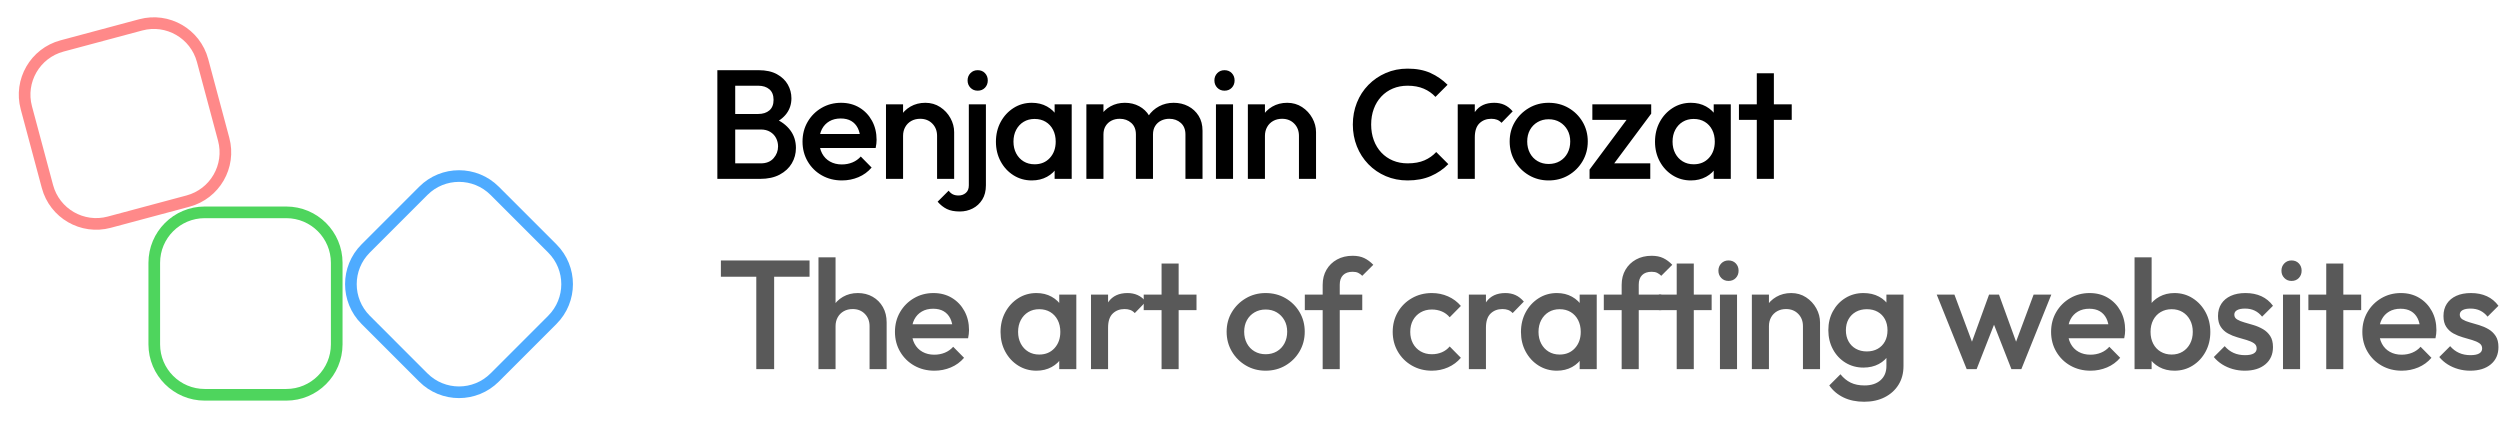
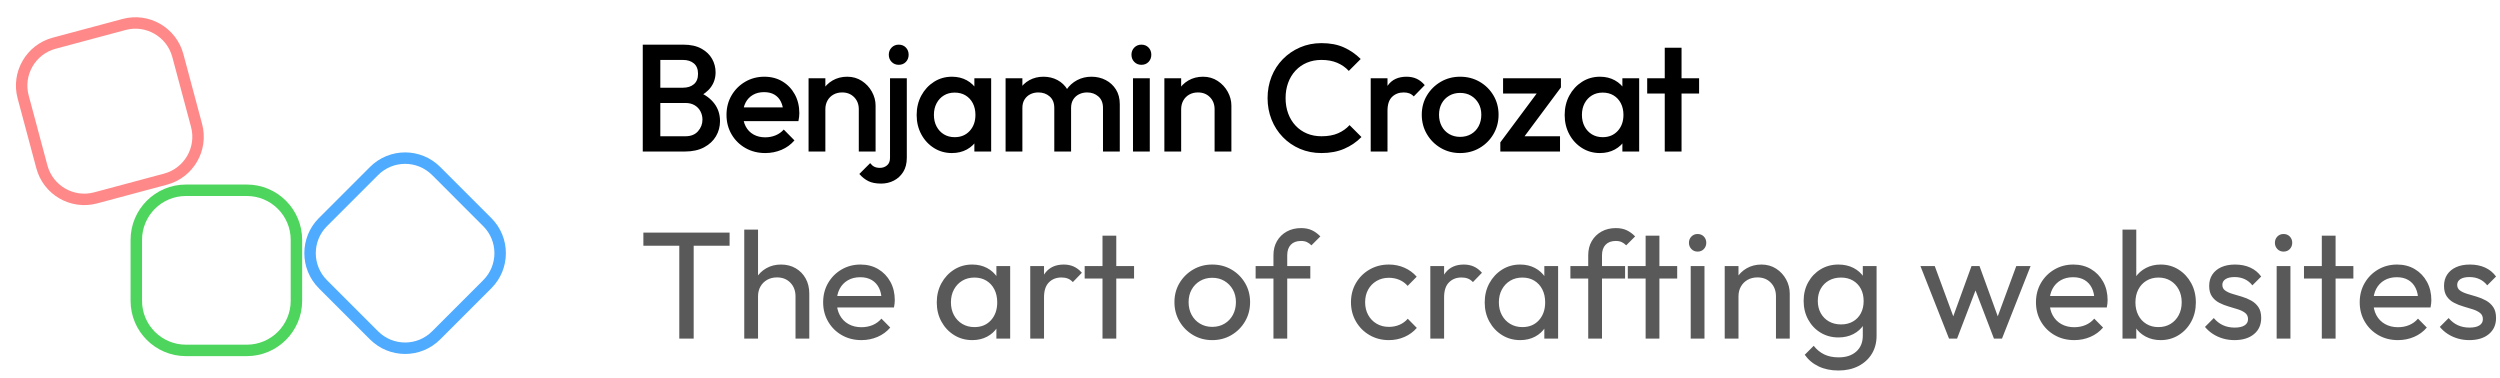
- <svg viewBox="0 0 644 110">
+ <svg xmlns="http://www.w3.org/2000/svg" viewBox="0 0 655 99">
  <g fill="none" fill-rule="evenodd">
-     <g fill="currentColor" fill-rule="nonzero" opacity=".65">
-       <path d="M194.82 95.09v-27.2h4.6v27.2h-4.6Zm-9.12-23.8v-4.2h22.84v4.2H185.7Zm38.3 23.8V84.01c0-1.28-.407-2.333-1.22-3.16-.813-.827-1.857-1.24-3.13-1.24-.867 0-1.632.187-2.295.56-.663.373-1.182.893-1.555 1.56-.373.667-.56 1.427-.56 2.28l-1.72-.96c0-1.467.32-2.767.96-3.9.64-1.133 1.525-2.027 2.656-2.68 1.131-.653 2.411-.98 3.84-.98 1.43 0 2.704.32 3.824.96 1.12.64 2 1.527 2.64 2.66.64 1.133.96 2.447.96 3.94v12.04H224Zm-13.16 0v-28.8h4.4v28.8h-4.4Zm29.86.4c-1.92 0-3.647-.433-5.18-1.3-1.533-.867-2.747-2.06-3.64-3.58-.893-1.52-1.34-3.227-1.34-5.12s.44-3.593 1.32-5.1c.88-1.507 2.073-2.7 3.58-3.58 1.507-.88 3.18-1.32 5.02-1.32 1.787 0 3.367.413 4.74 1.24s2.453 1.96 3.24 3.4 1.18 3.08 1.18 4.92c0 .32-.02.647-.06.98-.04.333-.1.7-.18 1.1h-15.76v-3.6h13.48l-1.64 1.44c-.053-1.173-.28-2.16-.68-2.96-.4-.8-.967-1.413-1.7-1.84-.733-.427-1.633-.64-2.7-.64-1.12 0-2.093.24-2.92.72-.827.48-1.467 1.153-1.92 2.02-.453.867-.68 1.9-.68 3.1 0 1.2.24 2.253.72 3.16.48.907 1.16 1.607 2.04 2.1.88.493 1.893.74 3.04.74.987 0 1.9-.173 2.74-.52.84-.347 1.553-.853 2.14-1.52l2.8 2.84c-.933 1.093-2.067 1.92-3.4 2.48s-2.747.84-4.24.84Zm26.28 0c-1.733 0-3.3-.44-4.7-1.32-1.4-.88-2.507-2.073-3.32-3.58-.813-1.507-1.22-3.193-1.22-5.06 0-1.893.407-3.593 1.22-5.1.813-1.507 1.92-2.707 3.32-3.6 1.4-.893 2.967-1.34 4.7-1.34 1.467 0 2.767.313 3.9.94 1.133.627 2.033 1.487 2.7 2.58.667 1.093 1 2.333 1 3.72v5.52c0 1.387-.327 2.627-.98 3.72-.653 1.093-1.553 1.953-2.7 2.58-1.147.627-2.453.94-3.92.94Zm.72-4.16c1.627 0 2.94-.547 3.94-1.64 1-1.093 1.5-2.493 1.5-4.2 0-1.147-.227-2.16-.68-3.04-.453-.88-1.087-1.567-1.9-2.06-.813-.493-1.767-.74-2.86-.74-1.067 0-2.007.247-2.82.74s-1.453 1.18-1.92 2.06c-.467.88-.7 1.893-.7 3.04s.233 2.16.7 3.04c.467.88 1.107 1.567 1.92 2.06s1.753.74 2.82.74Zm5.16 3.76v-5.16l.76-4.68-.76-4.64v-4.72h4.4v19.2h-4.4Zm8.18 0v-19.2h4.4v19.2h-4.4Zm4.4-10.68-1.52-.76c0-2.427.54-4.393 1.62-5.9 1.08-1.507 2.713-2.26 4.9-2.26.96 0 1.827.173 2.6.52.773.347 1.493.907 2.16 1.68l-2.88 2.96c-.347-.373-.733-.64-1.16-.8-.427-.16-.92-.24-1.48-.24-1.227 0-2.24.387-3.04 1.16-.8.773-1.2 1.987-1.2 3.64Z" />
-       <path d="M299.22 95.09v-27.2h4.4v27.2h-4.4Zm-4.6-15.2v-4h13.6v4h-13.6Zm31.4 15.6c-1.867 0-3.56-.447-5.08-1.34-1.52-.893-2.727-2.1-3.62-3.62-.893-1.52-1.34-3.213-1.34-5.08 0-1.867.447-3.547 1.34-5.04.893-1.493 2.1-2.687 3.62-3.58 1.52-.893 3.213-1.34 5.08-1.34 1.893 0 3.6.44 5.12 1.32 1.52.88 2.727 2.073 3.62 3.58.893 1.507 1.34 3.193 1.34 5.06 0 1.867-.447 3.56-1.34 5.08-.893 1.52-2.1 2.727-3.62 3.62-1.52.893-3.227 1.34-5.12 1.34Zm0-4.24c1.093 0 2.06-.247 2.9-.74.84-.493 1.493-1.18 1.96-2.06.467-.88.7-1.88.7-3s-.24-2.107-.72-2.96c-.48-.853-1.133-1.527-1.96-2.02s-1.787-.74-2.88-.74c-1.067 0-2.02.247-2.86.74-.84.493-1.493 1.167-1.96 2.02-.467.853-.7 1.84-.7 2.96 0 1.12.233 2.12.7 3 .467.88 1.12 1.567 1.96 2.06.84.493 1.793.74 2.86.74Zm14.7 3.84V73.37c0-1.467.327-2.76.98-3.88.653-1.12 1.56-2 2.72-2.64 1.16-.64 2.5-.96 4.02-.96 1.173 0 2.173.2 3 .6.827.4 1.6.973 2.32 1.72l-2.84 2.84c-.32-.32-.667-.573-1.04-.76-.373-.187-.853-.28-1.44-.28-1.067 0-1.887.287-2.46.86-.573.573-.86 1.393-.86 2.46v21.76h-4.4Zm-4.6-15.2v-4h14.8v4h-14.8Zm32.72 15.6c-1.893 0-3.607-.44-5.14-1.32-1.533-.88-2.74-2.08-3.62-3.6-.88-1.52-1.32-3.213-1.32-5.08 0-1.893.44-3.593 1.32-5.1.88-1.507 2.087-2.7 3.62-3.58 1.533-.88 3.247-1.32 5.14-1.32 1.493 0 2.887.287 4.18.86 1.293.573 2.393 1.393 3.3 2.46l-2.88 2.92c-.56-.667-1.233-1.167-2.02-1.5-.787-.333-1.647-.5-2.58-.5-1.093 0-2.06.247-2.9.74-.84.493-1.493 1.167-1.96 2.02-.467.853-.7 1.853-.7 3 0 1.12.233 2.113.7 2.98.467.867 1.12 1.547 1.96 2.04.84.493 1.807.74 2.9.74.933 0 1.793-.167 2.58-.5s1.46-.833 2.02-1.5l2.88 2.92c-.907 1.067-2.007 1.887-3.3 2.46-1.293.573-2.687.86-4.18.86Zm9.54-.4v-19.2h4.4v19.2h-4.4Zm4.4-10.68-1.52-.76c0-2.427.54-4.393 1.62-5.9 1.08-1.507 2.713-2.26 4.9-2.26.96 0 1.827.173 2.6.52.773.347 1.493.907 2.16 1.68l-2.88 2.96c-.347-.373-.733-.64-1.16-.8-.427-.16-.92-.24-1.48-.24-1.227 0-2.24.387-3.04 1.16-.8.773-1.2 1.987-1.2 3.64Zm18.26 11.08c-1.733 0-3.3-.44-4.7-1.32-1.4-.88-2.507-2.073-3.32-3.58-.813-1.507-1.22-3.193-1.22-5.06 0-1.893.407-3.593 1.22-5.1.813-1.507 1.92-2.707 3.32-3.6 1.4-.893 2.967-1.34 4.7-1.34 1.467 0 2.767.313 3.9.94 1.133.627 2.033 1.487 2.7 2.58.667 1.093 1 2.333 1 3.72v5.52c0 1.387-.327 2.627-.98 3.72-.653 1.093-1.553 1.953-2.7 2.58-1.147.627-2.453.94-3.92.94Zm.72-4.16c1.627 0 2.94-.547 3.94-1.64 1-1.093 1.5-2.493 1.5-4.2 0-1.147-.227-2.16-.68-3.04-.453-.88-1.087-1.567-1.9-2.06-.813-.493-1.767-.74-2.86-.74-1.067 0-2.007.247-2.82.74-.813.493-1.453 1.18-1.92 2.06-.467.88-.7 1.893-.7 3.04s.233 2.16.7 3.04c.467.88 1.107 1.567 1.92 2.06.813.493 1.753.74 2.82.74Zm5.16 3.76v-5.16l.76-4.68-.76-4.64v-4.72h4.4v19.2h-4.4Zm10.82 0V73.37c0-1.467.327-2.76.98-3.88.653-1.12 1.56-2 2.72-2.64 1.16-.64 2.5-.96 4.02-.96 1.173 0 2.173.2 3 .6.827.4 1.6.973 2.32 1.72l-2.84 2.84c-.32-.32-.667-.573-1.04-.76-.373-.187-.853-.28-1.44-.28-1.067 0-1.887.287-2.46.86-.573.573-.86 1.393-.86 2.46v21.76h-4.4Zm-4.6-15.2v-4h14.8v4h-14.8Z" />
-       <path d="M431.92 95.09v-27.2h4.4v27.2h-4.4Zm-4.6-15.2v-4h13.6v4h-13.6Zm15.74 15.2v-19.2h4.4v19.2h-4.4Zm2.2-22.72c-.747 0-1.367-.253-1.86-.76s-.74-1.133-.74-1.88.247-1.373.74-1.88 1.113-.76 1.86-.76c.773 0 1.4.253 1.88.76s.72 1.133.72 1.88-.24 1.373-.72 1.88-1.107.76-1.88.76Zm19.18 22.72V84.01c0-1.28-.407-2.333-1.22-3.16-.813-.827-1.857-1.24-3.13-1.24-.867 0-1.632.187-2.295.56-.663.373-1.182.893-1.555 1.56-.373.667-.56 1.427-.56 2.28l-1.72-.96c0-1.467.32-2.767.96-3.9.64-1.133 1.525-2.027 2.656-2.68 1.131-.653 2.411-.98 3.84-.98 1.43 0 2.704.367 3.824 1.1 1.12.733 2 1.68 2.64 2.84.64 1.16.96 2.367.96 3.62v12.04h-4.4Zm-13.16 0v-19.2h4.4v19.2h-4.4Zm28.94 8.4c-2.027 0-3.8-.367-5.32-1.1-1.52-.733-2.747-1.767-3.68-3.1l2.88-2.88c.773.96 1.653 1.68 2.64 2.16.987.48 2.173.72 3.56.72 1.733 0 3.107-.447 4.12-1.34 1.013-.893 1.52-2.113 1.52-3.66v-4.72l.76-4.24-.76-4.28v-5.16h4.4v18.4c0 1.84-.427 3.447-1.28 4.82s-2.04 2.447-3.56 3.22-3.28 1.16-5.28 1.16Zm-.2-8.8c-1.707 0-3.247-.42-4.62-1.26-1.373-.84-2.453-1.993-3.24-3.46s-1.18-3.107-1.18-4.92.393-3.44 1.18-4.88 1.867-2.58 3.24-3.42c1.373-.84 2.913-1.26 4.62-1.26 1.52 0 2.853.307 4 .92 1.147.613 2.04 1.46 2.68 2.54.64 1.08.96 2.34.96 3.78v4.72c0 1.413-.327 2.667-.98 3.76-.653 1.093-1.553 1.947-2.7 2.56-1.147.613-2.467.92-3.96.92Zm.88-4.16c1.067 0 2-.227 2.8-.68.8-.453 1.42-1.087 1.86-1.9.44-.813.66-1.767.66-2.86 0-1.093-.22-2.047-.66-2.86-.44-.813-1.06-1.447-1.86-1.9-.8-.453-1.733-.68-2.8-.68-1.067 0-2.007.227-2.82.68-.813.453-1.447 1.087-1.9 1.9-.453.813-.68 1.767-.68 2.86 0 1.067.227 2.013.68 2.84.453.827 1.087 1.467 1.9 1.92.813.453 1.753.68 2.82.68Zm25.72 4.56-7.72-19.2h4.56l5.2 13.96-1.36.04 5.08-14h2.56l5.08 14-1.36-.04 5.2-13.96h4.56l-7.72 19.2h-2.56l-5.2-13.28h1.44l-5.2 13.28zm31.9.4c-1.92 0-3.647-.433-5.18-1.3-1.533-.867-2.747-2.06-3.64-3.58-.893-1.52-1.34-3.227-1.34-5.12s.44-3.593 1.32-5.1c.88-1.507 2.073-2.7 3.58-3.58 1.507-.88 3.18-1.32 5.02-1.32 1.787 0 3.367.413 4.74 1.24 1.373.827 2.453 1.96 3.24 3.4s1.18 3.08 1.18 4.92c0 .32-.02.647-.06.98-.04.333-.1.7-.18 1.1h-15.76v-3.6h13.48l-1.64 1.44c-.053-1.173-.28-2.16-.68-2.96-.4-.8-.967-1.413-1.7-1.84-.733-.427-1.633-.64-2.7-.64-1.12 0-2.093.24-2.92.72s-1.467 1.153-1.92 2.02c-.453.867-.68 1.9-.68 3.1 0 1.2.24 2.253.72 3.16.48.907 1.16 1.607 2.04 2.1.88.493 1.893.74 3.04.74.987 0 1.9-.173 2.74-.52.84-.347 1.553-.853 2.14-1.52l2.8 2.84c-.933 1.093-2.067 1.92-3.4 2.48s-2.747.84-4.24.84Zm21.62 0c-1.467 0-2.773-.313-3.92-.94-1.147-.627-2.047-1.487-2.7-2.58-.653-1.093-.98-2.333-.98-3.72v-5.52c0-1.387.333-2.627 1-3.72.667-1.093 1.573-1.953 2.72-2.58 1.147-.627 2.44-.94 3.88-.94 1.733 0 3.3.447 4.7 1.34 1.4.893 2.507 2.093 3.32 3.6.813 1.507 1.22 3.207 1.22 5.1 0 1.867-.407 3.553-1.22 5.06-.813 1.507-1.92 2.7-3.32 3.58-1.4.88-2.967 1.32-4.7 1.32Zm-.72-4.16c1.067 0 2.007-.247 2.82-.74.813-.493 1.453-1.18 1.92-2.06.467-.88.7-1.893.7-3.04s-.233-2.16-.7-3.04c-.467-.88-1.107-1.567-1.92-2.06-.813-.493-1.753-.74-2.82-.74-1.067 0-2.013.247-2.84.74s-1.467 1.18-1.92 2.06c-.453.88-.68 1.893-.68 3.04s.227 2.16.68 3.04c.453.88 1.093 1.567 1.92 2.06.827.493 1.773.74 2.84.74Zm-9.56 3.76v-28.8h4.4v14.32l-.76 4.64.76 4.68v5.16h-4.4Zm28.38.4c-1.067 0-2.093-.14-3.08-.42-.987-.28-1.893-.68-2.72-1.2-.827-.52-1.547-1.153-2.16-1.9l2.8-2.8c.667.773 1.433 1.353 2.3 1.74.867.387 1.847.58 2.94.58.987 0 1.733-.147 2.24-.44.507-.293.76-.72.76-1.28 0-.587-.24-1.04-.72-1.36-.48-.32-1.1-.593-1.86-.82s-1.56-.46-2.4-.7c-.84-.24-1.64-.567-2.4-.98s-1.38-.98-1.86-1.7c-.48-.72-.72-1.653-.72-2.8 0-1.227.287-2.28.86-3.16.573-.88 1.387-1.56 2.44-2.04 1.053-.48 2.313-.72 3.78-.72 1.547 0 2.913.273 4.1.82 1.187.547 2.18 1.367 2.98 2.46l-2.8 2.8c-.56-.693-1.2-1.213-1.92-1.56-.72-.347-1.547-.52-2.48-.52-.88 0-1.56.133-2.04.4-.48.267-.72.653-.72 1.16 0 .533.24.947.72 1.24s1.1.547 1.86.76c.76.213 1.56.447 2.4.7.84.253 1.64.6 2.4 1.04.76.44 1.38 1.027 1.86 1.76.48.733.72 1.687.72 2.86 0 1.867-.653 3.347-1.96 4.44-1.307 1.093-3.08 1.64-5.32 1.64Zm9.86-.4v-19.2h4.4v19.2h-4.4Zm2.2-22.72c-.747 0-1.367-.253-1.86-.76s-.74-1.133-.74-1.88.247-1.373.74-1.88 1.113-.76 1.86-.76c.773 0 1.4.253 1.88.76s.72 1.133.72 1.88-.24 1.373-.72 1.88-1.107.76-1.88.76Zm8.94 22.72v-27.2h4.4v27.2h-4.4Zm-4.6-15.2v-4h13.6v4h-13.6Zm24.06 15.6c-1.92 0-3.647-.433-5.18-1.3-1.533-.867-2.747-2.06-3.64-3.58-.893-1.52-1.34-3.227-1.34-5.12s.44-3.593 1.32-5.1c.88-1.507 2.073-2.7 3.58-3.58 1.507-.88 3.18-1.32 5.02-1.32 1.787 0 3.367.413 4.74 1.24 1.373.827 2.453 1.96 3.24 3.4s1.18 3.08 1.18 4.92c0 .32-.02.647-.06.98-.04.333-.1.7-.18 1.1h-15.76v-3.6h13.48l-1.64 1.44c-.053-1.173-.28-2.16-.68-2.96-.4-.8-.967-1.413-1.7-1.84-.733-.427-1.633-.64-2.7-.64-1.12 0-2.093.24-2.92.72s-1.467 1.153-1.92 2.02c-.453.867-.68 1.9-.68 3.1 0 1.2.24 2.253.72 3.16.48.907 1.16 1.607 2.04 2.1.88.493 1.893.74 3.04.74.987 0 1.9-.173 2.74-.52.84-.347 1.553-.853 2.14-1.52l2.8 2.84c-.933 1.093-2.067 1.92-3.4 2.48s-2.747.84-4.24.84Zm17.62 0c-1.067 0-2.093-.14-3.08-.42-.987-.28-1.893-.68-2.72-1.2-.827-.52-1.547-1.153-2.16-1.9l2.8-2.8c.667.773 1.433 1.353 2.3 1.74.867.387 1.847.58 2.94.58.987 0 1.733-.147 2.24-.44.507-.293.76-.72.76-1.28 0-.587-.24-1.04-.72-1.36-.48-.32-1.1-.593-1.86-.82s-1.56-.46-2.4-.7c-.84-.24-1.64-.567-2.4-.98s-1.38-.98-1.86-1.7c-.48-.72-.72-1.653-.72-2.8 0-1.227.287-2.28.86-3.16.573-.88 1.387-1.56 2.44-2.04 1.053-.48 2.313-.72 3.78-.72 1.547 0 2.913.273 4.1.82 1.187.547 2.18 1.367 2.98 2.46l-2.8 2.8c-.56-.693-1.2-1.213-1.92-1.56-.72-.347-1.547-.52-2.48-.52-.88 0-1.56.133-2.04.4-.48.267-.72.653-.72 1.16 0 .533.24.947.72 1.24s1.1.547 1.86.76c.76.213 1.56.447 2.4.7.84.253 1.64.6 2.4 1.04.76.44 1.38 1.027 1.86 1.76.48.733.72 1.687.72 2.86 0 1.867-.653 3.347-1.96 4.44-1.307 1.093-3.08 1.64-5.32 1.64Z" />
+     <g fill="currentColor" fill-rule="nonzero">
+       <path d="M177.974 88.71V61.74h3.77v26.97h-3.77Zm-9.41-24.32v-3.44h22.59v3.44h-22.59Zm39.86 24.32V77.65c0-1.46-.448-2.653-1.345-3.58-.897-.927-2.062-1.39-3.498-1.39-.977 0-1.839.212-2.586.635s-1.333 1.008-1.756 1.755c-.423.747-.635 1.603-.635 2.57l-1.5-.84c0-1.447.325-2.732.975-3.855.65-1.123 1.544-2.01 2.682-2.66 1.138-.65 2.426-.975 3.865-.975 1.439 0 2.716.323 3.833.97 1.117.647 1.992 1.542 2.625 2.685.633 1.143.95 2.465.95 3.965v11.78h-3.61Zm-13.43 0V60.15h3.61v28.56h-3.61Zm30.7.4c-1.9 0-3.607-.43-5.12-1.29-1.513-.86-2.71-2.042-3.59-3.545-.88-1.503-1.32-3.195-1.32-5.075 0-1.873.432-3.555 1.295-5.045.863-1.49 2.038-2.67 3.525-3.54 1.487-.87 3.143-1.305 4.97-1.305 1.753 0 3.303.402 4.65 1.205 1.347.803 2.405 1.908 3.175 3.315s1.155 3.013 1.155 4.82c0 .267-.017.553-.05.86-.033.307-.087.653-.16 1.04h-16.03v-2.99h14.12l-1.32 1.15c-.013-1.273-.243-2.36-.69-3.26-.447-.9-1.083-1.595-1.91-2.085-.827-.49-1.83-.735-3.01-.735-1.24 0-2.322.268-3.245.805-.923.537-1.64 1.285-2.15 2.245-.51.96-.765 2.097-.765 3.41 0 1.327.268 2.49.805 3.49s1.295 1.775 2.275 2.325c.98.55 2.113.825 3.4.825 1.06 0 2.04-.19 2.94-.57.9-.38 1.663-.94 2.29-1.68l2.31 2.34c-.907 1.067-2.018 1.882-3.335 2.445-1.317.563-2.722.845-4.215.845Zm29.04 0c-1.753 0-3.333-.435-4.74-1.305-1.407-.87-2.518-2.05-3.335-3.54-.817-1.49-1.225-3.162-1.225-5.015 0-1.873.408-3.557 1.225-5.05.817-1.493 1.927-2.682 3.33-3.565 1.403-.883 2.978-1.325 4.725-1.325 1.453 0 2.747.3 3.88.9 1.133.6 2.045 1.43 2.735 2.49.69 1.06 1.072 2.277 1.145 3.65v5.71c-.08 1.373-.46 2.592-1.14 3.655-.68 1.063-1.588 1.895-2.725 2.495-1.137.6-2.428.9-3.875.9Zm.58-3.41c1.793 0 3.235-.602 4.325-1.805 1.09-1.203 1.635-2.762 1.635-4.675 0-1.287-.248-2.418-.745-3.395s-1.193-1.738-2.09-2.285c-.897-.547-1.945-.82-3.145-.82s-2.26.277-3.18.83c-.92.553-1.645 1.318-2.175 2.295-.53.977-.795 2.098-.795 3.365s.265 2.388.795 3.365 1.258 1.742 2.185 2.295 1.99.83 3.19.83Zm5.74 3.01v-5.1l.66-4.65-.66-4.59v-4.66h3.61v19h-3.61Zm8.87 0v-19h3.61v19h-3.61Zm3.61-10.82-1.35-.63c0-2.407.56-4.333 1.68-5.78 1.12-1.447 2.733-2.17 4.84-2.17.947 0 1.808.17 2.585.51.777.34 1.498.887 2.165 1.64l-2.37 2.45c-.4-.433-.842-.743-1.325-.93-.483-.187-1.042-.28-1.675-.28-1.327 0-2.417.428-3.27 1.285-.853.857-1.28 2.158-1.28 3.905Zm15.32 10.82V61.75h3.61v26.96h-3.61Zm-4.67-15.73v-3.27h12.94v3.27h-12.94Zm33.42 16.13c-1.847 0-3.518-.442-5.015-1.325-1.497-.883-2.685-2.078-3.565-3.585-.88-1.507-1.32-3.187-1.32-5.04 0-1.847.44-3.51 1.32-4.99.88-1.48 2.068-2.66 3.565-3.54 1.497-.88 3.168-1.32 5.015-1.32 1.86 0 3.538.435 5.035 1.305 1.497.87 2.685 2.05 3.565 3.54.88 1.49 1.32 3.158 1.32 5.005 0 1.86-.44 3.542-1.32 5.045-.88 1.503-2.068 2.697-3.565 3.58-1.497.883-3.175 1.325-5.035 1.325Zm0-3.47c1.207 0 2.278-.278 3.215-.835.937-.557 1.67-1.327 2.2-2.31.53-.983.795-2.098.795-3.345 0-1.233-.27-2.327-.81-3.28-.54-.953-1.273-1.707-2.2-2.26-.927-.553-1.993-.83-3.2-.83-1.187 0-2.25.277-3.19.83s-1.675 1.307-2.205 2.26c-.53.953-.795 2.05-.795 3.29 0 1.247.265 2.36.795 3.34s1.265 1.748 2.205 2.305c.94.557 2.003.835 3.19.835Zm16.04 3.07V66.86c0-1.393.307-2.622.92-3.685.613-1.063 1.465-1.898 2.555-2.505 1.09-.607 2.345-.91 3.765-.91 1.093 0 2.04.188 2.84.565.8.377 1.537.915 2.21 1.615l-2.34 2.34c-.367-.373-.762-.658-1.185-.855-.423-.197-.935-.295-1.535-.295-1.153 0-2.045.328-2.675.985-.63.657-.945 1.575-.945 2.755v21.84h-3.61Zm-4.67-15.73v-3.27h14.33v3.27h-14.33Zm34.91 16.13c-1.867 0-3.553-.437-5.06-1.31-1.507-.873-2.695-2.063-3.565-3.57-.87-1.507-1.305-3.187-1.305-5.04 0-1.867.435-3.545 1.305-5.035.87-1.49 2.058-2.67 3.565-3.54 1.507-.87 3.193-1.305 5.06-1.305 1.453 0 2.81.277 4.07.83 1.26.553 2.333 1.34 3.22 2.36l-2.37 2.4c-.6-.693-1.322-1.22-2.165-1.58-.843-.36-1.762-.54-2.755-.54-1.207 0-2.28.277-3.22.83-.94.553-1.675 1.307-2.205 2.26-.53.953-.795 2.06-.795 3.32 0 1.247.265 2.355.795 3.325.53.97 1.265 1.733 2.205 2.29.94.557 2.013.835 3.22.835 1 0 1.923-.18 2.77-.54.847-.36 1.573-.89 2.18-1.59l2.37 2.4c-.893 1.027-1.973 1.817-3.24 2.37-1.267.553-2.627.83-4.08.83Zm10.86-.4v-19h3.61v19h-3.61Zm3.61-10.82-1.35-.63c0-2.407.56-4.333 1.68-5.78 1.12-1.447 2.733-2.17 4.84-2.17.947 0 1.808.17 2.585.51.777.34 1.498.887 2.165 1.64l-2.37 2.45c-.4-.433-.842-.743-1.325-.93-.483-.187-1.042-.28-1.675-.28-1.327 0-2.417.428-3.27 1.285-.853.857-1.28 2.158-1.28 3.905Zm19.94 11.22c-1.753 0-3.333-.435-4.74-1.305-1.407-.87-2.518-2.05-3.335-3.54-.817-1.49-1.225-3.162-1.225-5.015 0-1.873.408-3.557 1.225-5.05.817-1.493 1.927-2.682 3.33-3.565 1.403-.883 2.978-1.325 4.725-1.325 1.453 0 2.747.3 3.88.9 1.133.6 2.045 1.43 2.735 2.49.69 1.06 1.072 2.277 1.145 3.65v5.71c-.08 1.373-.46 2.592-1.14 3.655-.68 1.063-1.588 1.895-2.725 2.495-1.137.6-2.428.9-3.875.9Zm.58-3.41c1.793 0 3.235-.602 4.325-1.805 1.09-1.203 1.635-2.762 1.635-4.675 0-1.287-.248-2.418-.745-3.395-.497-.977-1.193-1.738-2.09-2.285-.897-.547-1.945-.82-3.145-.82s-2.26.277-3.18.83c-.92.553-1.645 1.318-2.175 2.295-.53.977-.795 2.098-.795 3.365s.265 2.388.795 3.365 1.258 1.742 2.185 2.295c.927.553 1.99.83 3.19.83Zm5.74 3.01v-5.1l.66-4.65-.66-4.59v-4.66h3.61v19h-3.61Zm11.5 0V66.86c0-1.393.307-2.622.92-3.685.613-1.063 1.465-1.898 2.555-2.505 1.09-.607 2.345-.91 3.765-.91 1.093 0 2.04.188 2.84.565.8.377 1.537.915 2.21 1.615l-2.34 2.34c-.367-.373-.762-.658-1.185-.855-.423-.197-.935-.295-1.535-.295-1.153 0-2.045.328-2.675.985-.63.657-.945 1.575-.945 2.755v21.84h-3.61Zm-4.67-15.73v-3.27h14.33v3.27h-14.33Zm19.71 15.73V61.75h3.61v26.96h-3.61Zm-4.67-15.73v-3.27h12.94v3.27h-12.94Zm16.48 15.73v-19h3.61v19h-3.61Zm1.8-22.79c-.647 0-1.185-.223-1.615-.67-.43-.447-.645-.993-.645-1.64 0-.653.215-1.2.645-1.64.43-.44.968-.66 1.615-.66.673 0 1.222.22 1.645.66.423.44.635.987.635 1.64 0 .647-.212 1.193-.635 1.64-.423.447-.972.67-1.645.67Zm20.54 22.79V77.65c0-1.46-.448-2.653-1.345-3.58-.897-.927-2.062-1.39-3.498-1.39-.977 0-1.839.212-2.586.635s-1.333 1.008-1.756 1.755c-.423.747-.635 1.603-.635 2.57l-1.5-.84c0-1.447.325-2.732.975-3.855.65-1.123 1.544-2.01 2.682-2.66 1.138-.65 2.426-.975 3.865-.975 1.439 0 2.716.358 3.833 1.075 1.117.717 1.992 1.657 2.625 2.82.633 1.163.95 2.405.95 3.725v11.78h-3.61Zm-13.43 0v-19h3.61v19h-3.61Zm29.79 8.36c-1.96 0-3.69-.358-5.19-1.075-1.5-.717-2.71-1.732-3.63-3.045l2.35-2.35c.76.98 1.673 1.73 2.74 2.25 1.067.52 2.333.78 3.8.78 1.94 0 3.478-.51 4.615-1.53s1.705-2.407 1.705-4.16v-4.71l.66-4.26-.66-4.26v-5h3.61v18.23c0 1.827-.42 3.422-1.26 4.785-.84 1.363-2.012 2.428-3.515 3.195s-3.245 1.15-5.225 1.15Zm0-8.66c-1.727 0-3.28-.417-4.66-1.25-1.38-.833-2.467-1.977-3.26-3.43-.793-1.453-1.19-3.087-1.19-4.9 0-1.807.395-3.427 1.185-4.86.79-1.433 1.875-2.568 3.255-3.405 1.38-.837 2.93-1.255 4.65-1.255 1.493 0 2.815.295 3.965.885 1.15.59 2.063 1.41 2.74 2.46.677 1.05 1.052 2.282 1.125 3.695v5.03c-.08 1.387-.463 2.61-1.15 3.67-.687 1.06-1.602 1.885-2.745 2.475-1.143.59-2.448.885-3.915.885Zm.7-3.41c1.18 0 2.215-.255 3.105-.765.89-.51 1.58-1.225 2.07-2.145.49-.92.735-1.997.735-3.23 0-1.227-.247-2.298-.74-3.215s-1.185-1.633-2.075-2.15c-.89-.517-1.928-.775-3.115-.775-1.193 0-2.248.258-3.165.775-.917.517-1.632 1.233-2.145 2.15s-.77 1.985-.77 3.205c0 1.2.258 2.267.775 3.2.517.933 1.233 1.658 2.15 2.175.917.517 1.975.775 3.175.775Zm28.28 3.71-7.49-19h3.75l5.45 14.79-1.2.03 5.38-14.82h2.1l5.38 14.82-1.2-.03 5.45-14.79h3.75l-7.49 19h-2.11l-5.49-14.34h1.32l-5.49 14.34zm32.81.4c-1.9 0-3.607-.43-5.12-1.29-1.513-.86-2.71-2.042-3.59-3.545-.88-1.503-1.32-3.195-1.32-5.075 0-1.873.432-3.555 1.295-5.045.863-1.49 2.038-2.67 3.525-3.54 1.487-.87 3.143-1.305 4.97-1.305 1.753 0 3.303.402 4.65 1.205 1.347.803 2.405 1.908 3.175 3.315s1.155 3.013 1.155 4.82c0 .267-.017.553-.05.86-.033.307-.087.653-.16 1.04h-16.03v-2.99h14.12l-1.32 1.15c-.013-1.273-.243-2.36-.69-3.26-.447-.9-1.083-1.595-1.91-2.085-.827-.49-1.83-.735-3.01-.735-1.24 0-2.322.268-3.245.805s-1.64 1.285-2.15 2.245c-.51.96-.765 2.097-.765 3.41 0 1.327.268 2.49.805 3.49s1.295 1.775 2.275 2.325c.98.55 2.113.825 3.4.825 1.06 0 2.04-.19 2.94-.57.9-.38 1.663-.94 2.29-1.68l2.31 2.34c-.907 1.067-2.018 1.882-3.335 2.445-1.317.563-2.722.845-4.215.845Zm22.64 0c-1.447 0-2.745-.302-3.895-.905-1.15-.603-2.072-1.437-2.765-2.5s-1.08-2.278-1.16-3.645v-5.71c.08-1.38.473-2.6 1.18-3.66.707-1.06 1.637-1.888 2.79-2.485 1.153-.597 2.437-.895 3.85-.895 1.74 0 3.307.44 4.7 1.32 1.393.88 2.495 2.067 3.305 3.56.81 1.493 1.215 3.18 1.215 5.06 0 1.853-.403 3.525-1.21 5.015-.807 1.49-1.908 2.67-3.305 3.54-1.397.87-2.965 1.305-4.705 1.305Zm-.6-3.41c1.2 0 2.257-.275 3.17-.825.913-.55 1.632-1.315 2.155-2.295.523-.98.785-2.103.785-3.37 0-1.273-.262-2.398-.785-3.375s-1.24-1.74-2.15-2.29c-.91-.55-1.958-.825-3.145-.825s-2.237.275-3.15.825c-.913.55-1.623 1.313-2.13 2.29s-.76 2.105-.76 3.385c0 1.267.252 2.388.755 3.365s1.21 1.74 2.12 2.29c.91.55 1.955.825 3.135.825Zm-9.4 3.01V60.15h3.61v14.22l-.67 4.59.67 4.65v5.1h-3.61Zm29.32.4c-1.047 0-2.048-.14-3.005-.42-.957-.28-1.832-.677-2.625-1.19-.793-.513-1.487-1.13-2.08-1.85l2.31-2.32c.7.84 1.505 1.467 2.415 1.88.91.413 1.928.62 3.055.62 1.12 0 1.983-.192 2.59-.575.607-.383.91-.928.91-1.635 0-.693-.245-1.233-.735-1.62-.49-.387-1.123-.705-1.9-.955s-1.595-.498-2.455-.745c-.86-.247-1.678-.57-2.455-.97s-1.41-.952-1.9-1.655-.735-1.625-.735-2.765c0-1.147.275-2.137.825-2.97.55-.833 1.33-1.48 2.34-1.94 1.01-.46 2.215-.69 3.615-.69 1.487 0 2.812.263 3.975.79 1.163.527 2.122 1.31 2.875 2.35l-2.31 2.31c-.553-.707-1.22-1.245-2-1.615-.78-.37-1.667-.555-2.66-.555-1.033 0-1.827.183-2.38.55-.553.367-.83.863-.83 1.49 0 .633.245 1.127.735 1.48.49.353 1.123.647 1.9.88.777.233 1.595.477 2.455.73.86.253 1.678.593 2.455 1.02.777.427 1.41 1 1.9 1.72s.735 1.67.735 2.85c0 1.78-.632 3.192-1.895 4.235-1.263 1.043-2.972 1.565-5.125 1.565Zm11.07-.4v-19h3.61v19h-3.61Zm1.8-22.79c-.647 0-1.185-.223-1.615-.67-.43-.447-.645-.993-.645-1.64 0-.653.215-1.2.645-1.64.43-.44.968-.66 1.615-.66.673 0 1.222.22 1.645.66.423.44.635.987.635 1.64 0 .647-.212 1.193-.635 1.64-.423.447-.972.67-1.645.67Zm10.03 22.79V61.75h3.61v26.96h-3.61Zm-4.67-15.73v-3.27h12.94v3.27h-12.94Zm24.63 16.13c-1.9 0-3.607-.43-5.12-1.29-1.513-.86-2.71-2.042-3.59-3.545-.88-1.503-1.32-3.195-1.32-5.075 0-1.873.432-3.555 1.295-5.045.863-1.49 2.038-2.67 3.525-3.54 1.487-.87 3.143-1.305 4.97-1.305 1.753 0 3.303.402 4.65 1.205 1.347.803 2.405 1.908 3.175 3.315s1.155 3.013 1.155 4.82c0 .267-.017.553-.05.86-.033.307-.087.653-.16 1.04h-16.03v-2.99h14.12l-1.32 1.15c-.013-1.273-.243-2.36-.69-3.26-.447-.9-1.083-1.595-1.91-2.085-.827-.49-1.83-.735-3.01-.735-1.24 0-2.322.268-3.245.805s-1.64 1.285-2.15 2.245c-.51.96-.765 2.097-.765 3.41 0 1.327.268 2.49.805 3.49s1.295 1.775 2.275 2.325c.98.55 2.113.825 3.4.825 1.06 0 2.04-.19 2.94-.57.9-.38 1.663-.94 2.29-1.68l2.31 2.34c-.907 1.067-2.018 1.882-3.335 2.445-1.317.563-2.722.845-4.215.845Zm18.67 0c-1.047 0-2.048-.14-3.005-.42-.957-.28-1.832-.677-2.625-1.19-.793-.513-1.487-1.13-2.08-1.85l2.31-2.32c.7.84 1.505 1.467 2.415 1.88.91.413 1.928.62 3.055.62 1.12 0 1.983-.192 2.59-.575.607-.383.91-.928.91-1.635 0-.693-.245-1.233-.735-1.62-.49-.387-1.123-.705-1.9-.955s-1.595-.498-2.455-.745c-.86-.247-1.678-.57-2.455-.97s-1.41-.952-1.9-1.655-.735-1.625-.735-2.765c0-1.147.275-2.137.825-2.97.55-.833 1.33-1.48 2.34-1.94 1.01-.46 2.215-.69 3.615-.69 1.487 0 2.812.263 3.975.79 1.163.527 2.122 1.31 2.875 2.35l-2.31 2.31c-.553-.707-1.22-1.245-2-1.615-.78-.37-1.667-.555-2.66-.555-1.033 0-1.827.183-2.38.55-.553.367-.83.863-.83 1.49 0 .633.245 1.127.735 1.48.49.353 1.123.647 1.9.88.777.233 1.595.477 2.455.73.86.253 1.678.593 2.455 1.02.777.427 1.41 1 1.9 1.72s.735 1.67.735 2.85c0 1.78-.632 3.192-1.895 4.235-1.263 1.043-2.972 1.565-5.125 1.565Z" opacity=".65" />
+       <path d="M171.564 39.7v-4h8.04c1.413 0 2.507-.44 3.28-1.32.773-.88 1.16-1.893 1.16-3.04 0-.773-.173-1.493-.52-2.16-.347-.667-.853-1.2-1.52-1.6-.667-.4-1.467-.6-2.4-.6h-8.04v-4h7.36c1.2 0 2.16-.307 2.88-.92.72-.613 1.08-1.52 1.08-2.72 0-1.2-.36-2.107-1.08-2.72-.72-.613-1.68-.92-2.88-.92h-7.36v-4h7.48c1.893 0 3.467.347 4.72 1.04 1.253.693 2.187 1.587 2.8 2.68.613 1.093.92 2.267.92 3.52 0 1.467-.407 2.76-1.22 3.88s-2.007 2.027-3.58 2.72l.36-1.44c1.76.72 3.133 1.733 4.12 3.04.987 1.307 1.48 2.84 1.48 4.6 0 1.44-.353 2.76-1.06 3.96-.707 1.2-1.747 2.167-3.12 2.9s-3.06 1.1-5.06 1.1h-7.84Zm-3.16 0v-28h4.6v28h-4.6Zm32.1.4c-1.92 0-3.647-.433-5.18-1.3-1.533-.867-2.747-2.06-3.64-3.58-.893-1.52-1.34-3.227-1.34-5.12s.44-3.593 1.32-5.1c.88-1.507 2.073-2.7 3.58-3.58 1.507-.88 3.18-1.32 5.02-1.32 1.787 0 3.367.413 4.74 1.24 1.373.827 2.453 1.96 3.24 3.4s1.18 3.08 1.18 4.92c0 .32-.02.647-.06.98-.04.333-.1.7-.18 1.1h-15.76v-3.6h13.48l-1.64 1.44c-.053-1.173-.28-2.16-.68-2.96-.4-.8-.967-1.413-1.7-1.84-.733-.427-1.633-.64-2.7-.64-1.12 0-2.093.24-2.92.72-.827.48-1.467 1.153-1.92 2.02-.453.867-.68 1.9-.68 3.1 0 1.2.24 2.253.72 3.16.48.907 1.16 1.607 2.04 2.1.88.493 1.893.74 3.04.74.987 0 1.9-.173 2.74-.52.84-.347 1.553-.853 2.14-1.52l2.8 2.84c-.933 1.093-2.067 1.92-3.4 2.48s-2.747.84-4.24.84Zm24.5-.4V28.62c0-1.28-.407-2.333-1.22-3.16-.813-.827-1.857-1.24-3.13-1.24-.867 0-1.632.187-2.295.56-.663.373-1.182.893-1.555 1.56-.373.667-.56 1.427-.56 2.28l-1.72-.96c0-1.467.32-2.767.96-3.9.64-1.133 1.525-2.027 2.656-2.68 1.131-.653 2.411-.98 3.84-.98 1.43 0 2.704.367 3.824 1.1 1.12.733 2 1.68 2.64 2.84.64 1.16.96 2.367.96 3.62V39.7h-4.4Zm-13.16 0V20.5h4.4v19.2h-4.4Z" />
+       <path d="M230.864 48.1c-1.36 0-2.473-.213-3.34-.64-.867-.427-1.66-1.053-2.38-1.88l2.84-2.84c.32.427.68.74 1.08.94.4.2.893.3 1.48.3.72 0 1.34-.22 1.86-.66.52-.44.78-1.087.78-1.94V20.5h4.4v20.84c0 1.467-.313 2.7-.94 3.7-.627 1-1.447 1.76-2.46 2.28-1.013.52-2.12.78-3.32.78Zm4.6-31.12c-.747 0-1.367-.253-1.86-.76-.493-.507-.74-1.133-.74-1.88s.247-1.373.74-1.88 1.113-.76 1.86-.76c.773 0 1.4.253 1.88.76s.72 1.133.72 1.88-.24 1.373-.72 1.88-1.107.76-1.88.76Zm13.94 23.12c-1.733 0-3.3-.44-4.7-1.32-1.4-.88-2.507-2.073-3.32-3.58-.813-1.507-1.22-3.193-1.22-5.06 0-1.893.407-3.593 1.22-5.1.813-1.507 1.92-2.707 3.32-3.6 1.4-.893 2.967-1.34 4.7-1.34 1.467 0 2.767.313 3.9.94 1.133.627 2.033 1.487 2.7 2.58.667 1.093 1 2.333 1 3.72v5.52c0 1.387-.327 2.627-.98 3.72-.653 1.093-1.553 1.953-2.7 2.58-1.147.627-2.453.94-3.92.94Zm.72-4.16c1.627 0 2.94-.547 3.94-1.64 1-1.093 1.5-2.493 1.5-4.2 0-1.147-.227-2.16-.68-3.04-.453-.88-1.087-1.567-1.9-2.06-.813-.493-1.767-.74-2.86-.74-1.067 0-2.007.247-2.82.74s-1.453 1.18-1.92 2.06c-.467.88-.7 1.893-.7 3.04s.233 2.16.7 3.04c.467.88 1.107 1.567 1.92 2.06s1.753.74 2.82.74Zm5.16 3.76v-5.16l.76-4.68-.76-4.64V20.5h4.4v19.2h-4.4Zm8.18 0V20.5h4.4v19.2h-4.4Zm12.76 0V28.26c0-1.28-.4-2.273-1.2-2.98-.8-.707-1.787-1.06-2.96-1.06-.8 0-1.513.16-2.14.48-.627.32-1.127.78-1.5 1.38-.373.6-.56 1.327-.56 2.18l-1.72-.96c0-1.467.32-2.733.96-3.8.64-1.067 1.507-1.9 2.6-2.5 1.093-.6 2.32-.9 3.68-.9 1.36 0 2.587.293 3.68.88 1.093.587 1.96 1.413 2.6 2.48.64 1.067.96 2.347.96 3.84v12.4h-4.4Zm12.76 0V28.26c0-1.28-.4-2.273-1.2-2.98-.8-.707-1.787-1.06-2.96-1.06-.773 0-1.48.16-2.12.48-.64.32-1.147.78-1.52 1.38-.373.6-.56 1.327-.56 2.18l-2.48-.96c.133-1.467.56-2.733 1.28-3.8.72-1.067 1.647-1.9 2.78-2.5 1.133-.6 2.38-.9 3.74-.9 1.387 0 2.64.293 3.76.88 1.12.587 2.013 1.413 2.68 2.48.667 1.067 1 2.347 1 3.84v12.4h-4.4Zm7.86 0V20.5h4.4v19.2h-4.4Zm2.2-22.72c-.747 0-1.367-.253-1.86-.76s-.74-1.133-.74-1.88.247-1.373.74-1.88 1.113-.76 1.86-.76c.773 0 1.4.253 1.88.76s.72 1.133.72 1.88-.24 1.373-.72 1.88-1.107.76-1.88.76Zm19.18 22.72V28.62c0-1.28-.407-2.333-1.22-3.16-.813-.827-1.857-1.24-3.13-1.24-.867 0-1.632.187-2.295.56-.663.373-1.182.893-1.555 1.56-.373.667-.56 1.427-.56 2.28l-1.72-.96c0-1.467.32-2.767.96-3.9.64-1.133 1.525-2.027 2.656-2.68 1.131-.653 2.411-.98 3.84-.98 1.43 0 2.704.367 3.824 1.1 1.12.733 2 1.68 2.64 2.84.64 1.16.96 2.367.96 3.62V39.7h-4.4Zm-13.16 0V20.5h4.4v19.2h-4.4Zm41.16.4c-2.027 0-3.9-.367-5.62-1.1-1.72-.733-3.22-1.76-4.5-3.08-1.28-1.32-2.267-2.853-2.96-4.6-.693-1.747-1.04-3.62-1.04-5.62s.347-3.873 1.04-5.62c.693-1.747 1.68-3.273 2.96-4.58 1.28-1.307 2.78-2.333 4.5-3.08 1.72-.747 3.593-1.12 5.62-1.12 2.267 0 4.227.373 5.88 1.12 1.653.747 3.12 1.76 4.4 3.04l-3.12 3.12c-.827-.907-1.833-1.613-3.02-2.12-1.187-.507-2.567-.76-4.14-.76-1.387 0-2.653.24-3.8.72-1.147.48-2.14 1.167-2.98 2.06-.84.893-1.487 1.953-1.94 3.18-.453 1.227-.68 2.573-.68 4.04 0 1.467.227 2.813.68 4.04.453 1.227 1.1 2.287 1.94 3.18.84.893 1.833 1.58 2.98 2.06 1.147.48 2.413.72 3.8.72 1.707 0 3.153-.26 4.34-.78s2.193-1.233 3.02-2.14l3.12 3.12c-1.28 1.307-2.787 2.333-4.52 3.08-1.733.747-3.72 1.12-5.96 1.12Zm12.9-.4V20.5h4.4v19.2h-4.4Zm4.4-10.68-1.52-.76c0-2.427.54-4.393 1.62-5.9 1.08-1.507 2.713-2.26 4.9-2.26.96 0 1.827.173 2.6.52s1.493.907 2.16 1.68l-2.88 2.96c-.347-.373-.733-.64-1.16-.8-.427-.16-.92-.24-1.48-.24-1.227 0-2.24.387-3.04 1.16-.8.773-1.2 1.987-1.2 3.64Zm19.02 11.08c-1.867 0-3.56-.447-5.08-1.34-1.52-.893-2.727-2.1-3.62-3.62-.893-1.52-1.34-3.213-1.34-5.08 0-1.867.447-3.547 1.34-5.04.893-1.493 2.1-2.687 3.62-3.58 1.52-.893 3.213-1.34 5.08-1.34 1.893 0 3.6.44 5.12 1.32 1.52.88 2.727 2.073 3.62 3.58.893 1.507 1.34 3.193 1.34 5.06 0 1.867-.447 3.56-1.34 5.08-.893 1.52-2.1 2.727-3.62 3.62-1.52.893-3.227 1.34-5.12 1.34Zm0-4.24c1.093 0 2.06-.247 2.9-.74.84-.493 1.493-1.18 1.96-2.06.467-.88.7-1.88.7-3s-.24-2.107-.72-2.96c-.48-.853-1.133-1.527-1.96-2.02s-1.787-.74-2.88-.74c-1.067 0-2.02.247-2.86.74-.84.493-1.493 1.167-1.96 2.02-.467.853-.7 1.84-.7 2.96 0 1.12.233 2.12.7 3 .467.88 1.12 1.567 1.96 2.06.84.493 1.793.74 2.86.74Zm10.54 1.44 10.72-14.4h5.16l-10.72 14.4h-5.16Zm0 2.4v-2.4l4-1.6h11.64v4h-15.64Zm.72-15.2v-4h15.16v2.4l-4 1.6h-11.16Zm25.38 15.6c-1.733 0-3.3-.44-4.7-1.32-1.4-.88-2.507-2.073-3.32-3.58-.813-1.507-1.22-3.193-1.22-5.06 0-1.893.407-3.593 1.22-5.1.813-1.507 1.92-2.707 3.32-3.6 1.4-.893 2.967-1.34 4.7-1.34 1.467 0 2.767.313 3.9.94 1.133.627 2.033 1.487 2.7 2.58.667 1.093 1 2.333 1 3.72v5.52c0 1.387-.327 2.627-.98 3.72-.653 1.093-1.553 1.953-2.7 2.58-1.147.627-2.453.94-3.92.94Zm.72-4.16c1.627 0 2.94-.547 3.94-1.64 1-1.093 1.5-2.493 1.5-4.2 0-1.147-.227-2.16-.68-3.04-.453-.88-1.087-1.567-1.9-2.06-.813-.493-1.767-.74-2.86-.74-1.067 0-2.007.247-2.82.74-.813.493-1.453 1.18-1.92 2.06-.467.88-.7 1.893-.7 3.04s.233 2.16.7 3.04c.467.88 1.107 1.567 1.92 2.06.813.493 1.753.74 2.82.74Zm5.16 3.76v-5.16l.76-4.68-.76-4.64V20.5h4.4v19.2h-4.4Zm11.1 0V12.5h4.4v27.2h-4.4Zm-4.6-15.2v-4h13.6v4h-13.6Z" />
    </g>
-     <g fill="currentColor" fill-rule="nonzero">
-       <path d="M187.95 46.08v-4h8.04c1.413 0 2.507-.44 3.28-1.32.773-.88 1.16-1.893 1.16-3.04 0-.773-.173-1.493-.52-2.16-.347-.667-.853-1.2-1.52-1.6-.667-.4-1.467-.6-2.4-.6h-8.04v-4h7.36c1.2 0 2.16-.307 2.88-.92.72-.613 1.08-1.52 1.08-2.72 0-1.2-.36-2.107-1.08-2.72-.72-.613-1.68-.92-2.88-.92h-7.36v-4h7.48c1.893 0 3.467.347 4.72 1.04 1.253.693 2.187 1.587 2.8 2.68.613 1.093.92 2.267.92 3.52 0 1.467-.407 2.76-1.22 3.88s-2.007 2.027-3.58 2.72l.36-1.44c1.76.72 3.133 1.733 4.12 3.04.987 1.307 1.48 2.84 1.48 4.6 0 1.44-.353 2.76-1.06 3.96-.707 1.2-1.747 2.167-3.12 2.9s-3.06 1.1-5.06 1.1h-7.84Zm-3.16 0v-28h4.6v28h-4.6Zm32.1.4c-1.92 0-3.647-.433-5.18-1.3-1.533-.867-2.747-2.06-3.64-3.58-.893-1.52-1.34-3.227-1.34-5.12s.44-3.593 1.32-5.1c.88-1.507 2.073-2.7 3.58-3.58 1.507-.88 3.18-1.32 5.02-1.32 1.787 0 3.367.413 4.74 1.24 1.373.827 2.453 1.96 3.24 3.4s1.18 3.08 1.18 4.92c0 .32-.02.647-.06.98-.04.333-.1.7-.18 1.1h-15.76v-3.6h13.48l-1.64 1.44c-.053-1.173-.28-2.16-.68-2.96-.4-.8-.967-1.413-1.7-1.84-.733-.427-1.633-.64-2.7-.64-1.12 0-2.093.24-2.92.72-.827.48-1.467 1.153-1.92 2.02-.453.867-.68 1.9-.68 3.1 0 1.2.24 2.253.72 3.16.48.907 1.16 1.607 2.04 2.1.88.493 1.893.74 3.04.74.987 0 1.9-.173 2.74-.52.84-.347 1.553-.853 2.14-1.52l2.8 2.84c-.933 1.093-2.067 1.92-3.4 2.48s-2.747.84-4.24.84Zm24.5-.4V35c0-1.28-.407-2.333-1.22-3.16-.813-.827-1.857-1.24-3.13-1.24-.867 0-1.632.187-2.295.56-.663.373-1.182.893-1.555 1.56-.373.667-.56 1.427-.56 2.28l-1.72-.96c0-1.467.32-2.767.96-3.9.64-1.133 1.525-2.027 2.656-2.68 1.131-.653 2.411-.98 3.84-.98 1.43 0 2.704.367 3.824 1.1 1.12.733 2 1.68 2.64 2.84.64 1.16.96 2.367.96 3.62v12.04h-4.4Zm-13.16 0v-19.2h4.4v19.2h-4.4Z" />
-       <path d="M247.25 54.48c-1.36 0-2.473-.213-3.34-.64-.867-.427-1.66-1.053-2.38-1.88l2.84-2.84c.32.427.68.74 1.08.94.4.2.893.3 1.48.3.72 0 1.34-.22 1.86-.66.52-.44.78-1.087.78-1.94V26.88h4.4v20.84c0 1.467-.313 2.7-.94 3.7-.627 1-1.447 1.76-2.46 2.28-1.013.52-2.12.78-3.32.78Zm4.6-31.12c-.747 0-1.367-.253-1.86-.76-.493-.507-.74-1.133-.74-1.88s.247-1.373.74-1.88 1.113-.76 1.86-.76c.773 0 1.4.253 1.88.76s.72 1.133.72 1.88-.24 1.373-.72 1.88-1.107.76-1.88.76Zm13.94 23.12c-1.733 0-3.3-.44-4.7-1.32-1.4-.88-2.507-2.073-3.32-3.58-.813-1.507-1.22-3.193-1.22-5.06 0-1.893.407-3.593 1.22-5.1.813-1.507 1.92-2.707 3.32-3.6 1.4-.893 2.967-1.34 4.7-1.34 1.467 0 2.767.313 3.9.94 1.133.627 2.033 1.487 2.7 2.58.667 1.093 1 2.333 1 3.72v5.52c0 1.387-.327 2.627-.98 3.72-.653 1.093-1.553 1.953-2.7 2.58-1.147.627-2.453.94-3.92.94Zm.72-4.16c1.627 0 2.94-.547 3.94-1.64 1-1.093 1.5-2.493 1.5-4.2 0-1.147-.227-2.16-.68-3.04-.453-.88-1.087-1.567-1.9-2.06-.813-.493-1.767-.74-2.86-.74-1.067 0-2.007.247-2.82.74s-1.453 1.18-1.92 2.06c-.467.88-.7 1.893-.7 3.04s.233 2.16.7 3.04c.467.88 1.107 1.567 1.92 2.06s1.753.74 2.82.74Zm5.16 3.76v-5.16l.76-4.68-.76-4.64v-4.72h4.4v19.2h-4.4Zm8.18 0v-19.2h4.4v19.2h-4.4Zm12.76 0V34.64c0-1.28-.4-2.273-1.2-2.98-.8-.707-1.787-1.06-2.96-1.06-.8 0-1.513.16-2.14.48-.627.32-1.127.78-1.5 1.38-.373.6-.56 1.327-.56 2.18l-1.72-.96c0-1.467.32-2.733.96-3.8.64-1.067 1.507-1.9 2.6-2.5 1.093-.6 2.32-.9 3.68-.9 1.36 0 2.587.293 3.68.88 1.093.587 1.96 1.413 2.6 2.48.64 1.067.96 2.347.96 3.84v12.4h-4.4Zm12.76 0V34.64c0-1.28-.4-2.273-1.2-2.98-.8-.707-1.787-1.06-2.96-1.06-.773 0-1.48.16-2.12.48-.64.32-1.147.78-1.52 1.38-.373.6-.56 1.327-.56 2.18l-2.48-.96c.133-1.467.56-2.733 1.28-3.8.72-1.067 1.647-1.9 2.78-2.5 1.133-.6 2.38-.9 3.74-.9 1.387 0 2.64.293 3.76.88 1.12.587 2.013 1.413 2.68 2.48.667 1.067 1 2.347 1 3.84v12.4h-4.4Zm7.86 0v-19.2h4.4v19.2h-4.4Zm2.2-22.72c-.747 0-1.367-.253-1.86-.76s-.74-1.133-.74-1.88.247-1.373.74-1.88 1.113-.76 1.86-.76c.773 0 1.4.253 1.88.76s.72 1.133.72 1.88-.24 1.373-.72 1.88-1.107.76-1.88.76Zm19.18 22.72V35c0-1.28-.407-2.333-1.22-3.16-.813-.827-1.857-1.24-3.13-1.24-.867 0-1.632.187-2.295.56-.663.373-1.182.893-1.555 1.56-.373.667-.56 1.427-.56 2.28l-1.72-.96c0-1.467.32-2.767.96-3.9.64-1.133 1.525-2.027 2.656-2.68 1.131-.653 2.411-.98 3.84-.98 1.43 0 2.704.367 3.824 1.1 1.12.733 2 1.68 2.64 2.84.64 1.16.96 2.367.96 3.62v12.04h-4.4Zm-13.16 0v-19.2h4.4v19.2h-4.4Zm41.16.4c-2.027 0-3.9-.367-5.62-1.1-1.72-.733-3.22-1.76-4.5-3.08-1.28-1.32-2.267-2.853-2.96-4.6-.693-1.747-1.04-3.62-1.04-5.62s.347-3.873 1.04-5.62c.693-1.747 1.68-3.273 2.96-4.58 1.28-1.307 2.78-2.333 4.5-3.08 1.72-.747 3.593-1.12 5.62-1.12 2.267 0 4.227.373 5.88 1.12 1.653.747 3.12 1.76 4.4 3.04l-3.12 3.12c-.827-.907-1.833-1.613-3.02-2.12-1.187-.507-2.567-.76-4.14-.76-1.387 0-2.653.24-3.8.72-1.147.48-2.14 1.167-2.98 2.06-.84.893-1.487 1.953-1.94 3.18-.453 1.227-.68 2.573-.68 4.04 0 1.467.227 2.813.68 4.04.453 1.227 1.1 2.287 1.94 3.18.84.893 1.833 1.58 2.98 2.06 1.147.48 2.413.72 3.8.72 1.707 0 3.153-.26 4.34-.78s2.193-1.233 3.02-2.14l3.12 3.12c-1.28 1.307-2.787 2.333-4.52 3.08-1.733.747-3.72 1.12-5.96 1.12Zm12.9-.4v-19.2h4.4v19.2h-4.4Zm4.4-10.68-1.52-.76c0-2.427.54-4.393 1.62-5.9 1.08-1.507 2.713-2.26 4.9-2.26.96 0 1.827.173 2.6.52s1.493.907 2.16 1.68l-2.88 2.96c-.347-.373-.733-.64-1.16-.8-.427-.16-.92-.24-1.48-.24-1.227 0-2.24.387-3.04 1.16-.8.773-1.2 1.987-1.2 3.64Zm19.02 11.08c-1.867 0-3.56-.447-5.08-1.34-1.52-.893-2.727-2.1-3.62-3.62-.893-1.52-1.34-3.213-1.34-5.08 0-1.867.447-3.547 1.34-5.04.893-1.493 2.1-2.687 3.62-3.58 1.52-.893 3.213-1.34 5.08-1.34 1.893 0 3.6.44 5.12 1.32 1.52.88 2.727 2.073 3.62 3.58.893 1.507 1.34 3.193 1.34 5.06 0 1.867-.447 3.56-1.34 5.08-.893 1.52-2.1 2.727-3.62 3.62-1.52.893-3.227 1.34-5.12 1.34Zm0-4.24c1.093 0 2.06-.247 2.9-.74.84-.493 1.493-1.18 1.96-2.06.467-.88.7-1.88.7-3s-.24-2.107-.72-2.96c-.48-.853-1.133-1.527-1.96-2.02s-1.787-.74-2.88-.74c-1.067 0-2.02.247-2.86.74-.84.493-1.493 1.167-1.96 2.02-.467.853-.7 1.84-.7 2.96 0 1.12.233 2.12.7 3 .467.88 1.12 1.567 1.96 2.06.84.493 1.793.74 2.86.74Zm10.54 1.44 10.72-14.4h5.16l-10.72 14.4h-5.16Zm0 2.4v-2.4l4-1.6h11.64v4h-15.64Zm.72-15.2v-4h15.16v2.4l-4 1.6h-11.16Zm25.38 15.6c-1.733 0-3.3-.44-4.7-1.32-1.4-.88-2.507-2.073-3.32-3.58-.813-1.507-1.22-3.193-1.22-5.06 0-1.893.407-3.593 1.22-5.1.813-1.507 1.92-2.707 3.32-3.6 1.4-.893 2.967-1.34 4.7-1.34 1.467 0 2.767.313 3.9.94 1.133.627 2.033 1.487 2.7 2.58.667 1.093 1 2.333 1 3.72v5.52c0 1.387-.327 2.627-.98 3.72-.653 1.093-1.553 1.953-2.7 2.58-1.147.627-2.453.94-3.92.94Zm.72-4.16c1.627 0 2.94-.547 3.94-1.64 1-1.093 1.5-2.493 1.5-4.2 0-1.147-.227-2.16-.68-3.04-.453-.88-1.087-1.567-1.9-2.06-.813-.493-1.767-.74-2.86-.74-1.067 0-2.007.247-2.82.74-.813.493-1.453 1.18-1.92 2.06-.467.88-.7 1.893-.7 3.04s.233 2.16.7 3.04c.467.88 1.107 1.567 1.92 2.06.813.493 1.753.74 2.82.74Zm5.16 3.76v-5.16l.76-4.68-.76-4.64v-4.72h4.4v19.2h-4.4Zm11.1 0v-27.2h4.4v27.2h-4.4Zm-4.6-15.2v-4h13.6v4h-13.6Z" />
-     </g>
-     <g stroke-width="3" transform="translate(1.582975 1.2)">
-       <rect width="47" height="47" x="38.157" y="53.5" stroke="#4ED55D" rx="13" />
-       <rect width="47" height="47" x="7.119" y="7.119" stroke="#FF8989" rx="13" transform="rotate(-15 30.61862 30.61862)" />
-       <rect width="47" height="47" x="93.157" y="48.5" stroke="#4EABFF" rx="13" transform="rotate(45 116.6572 72)" />
+     <g stroke-width="3" transform="translate(1.2527 1.599083)">
+       <rect width="41.954" height="41.954" x="34.458" y="48.252" stroke="#4ED55D" rx="13" />
+       <path stroke="#FF8989" d="M31.254 4.814c3.067-.822 6.178-.323 8.726 1.149 2.549 1.472 4.536 3.915 5.358 6.983L50.244 31.254c.822 3.067.323 6.178-1.149 8.726-1.472 2.549-3.915 4.536-6.983 5.358l-18.308 4.906c-3.067.822-6.178.323-8.726-1.149-2.549-1.472-4.536-3.915-5.358-6.983L4.814 23.804c-.822-3.067-.323-6.178 1.149-8.726 1.472-2.549 3.915-4.536 6.983-5.358Z" />
+       <path stroke="#4EABFF" d="M126.419 56.602c2.246 2.246 3.368 5.189 3.368 8.132 2.9e-7 2.943-1.123 5.886-3.368 8.132l-13.403 13.403c-2.246 2.246-5.189 3.368-8.132 3.368-2.943 4.3e-7-5.886-1.123-8.132-3.368L83.35 72.866c-2.246-2.246-3.368-5.189-3.368-8.132 0-2.943 1.123-5.886 3.368-8.132l13.403-13.403c2.246-2.246 5.189-3.368 8.132-3.368 2.943 0 5.886 1.123 8.132 3.368Z" />
    </g>
  </g>
</svg>
